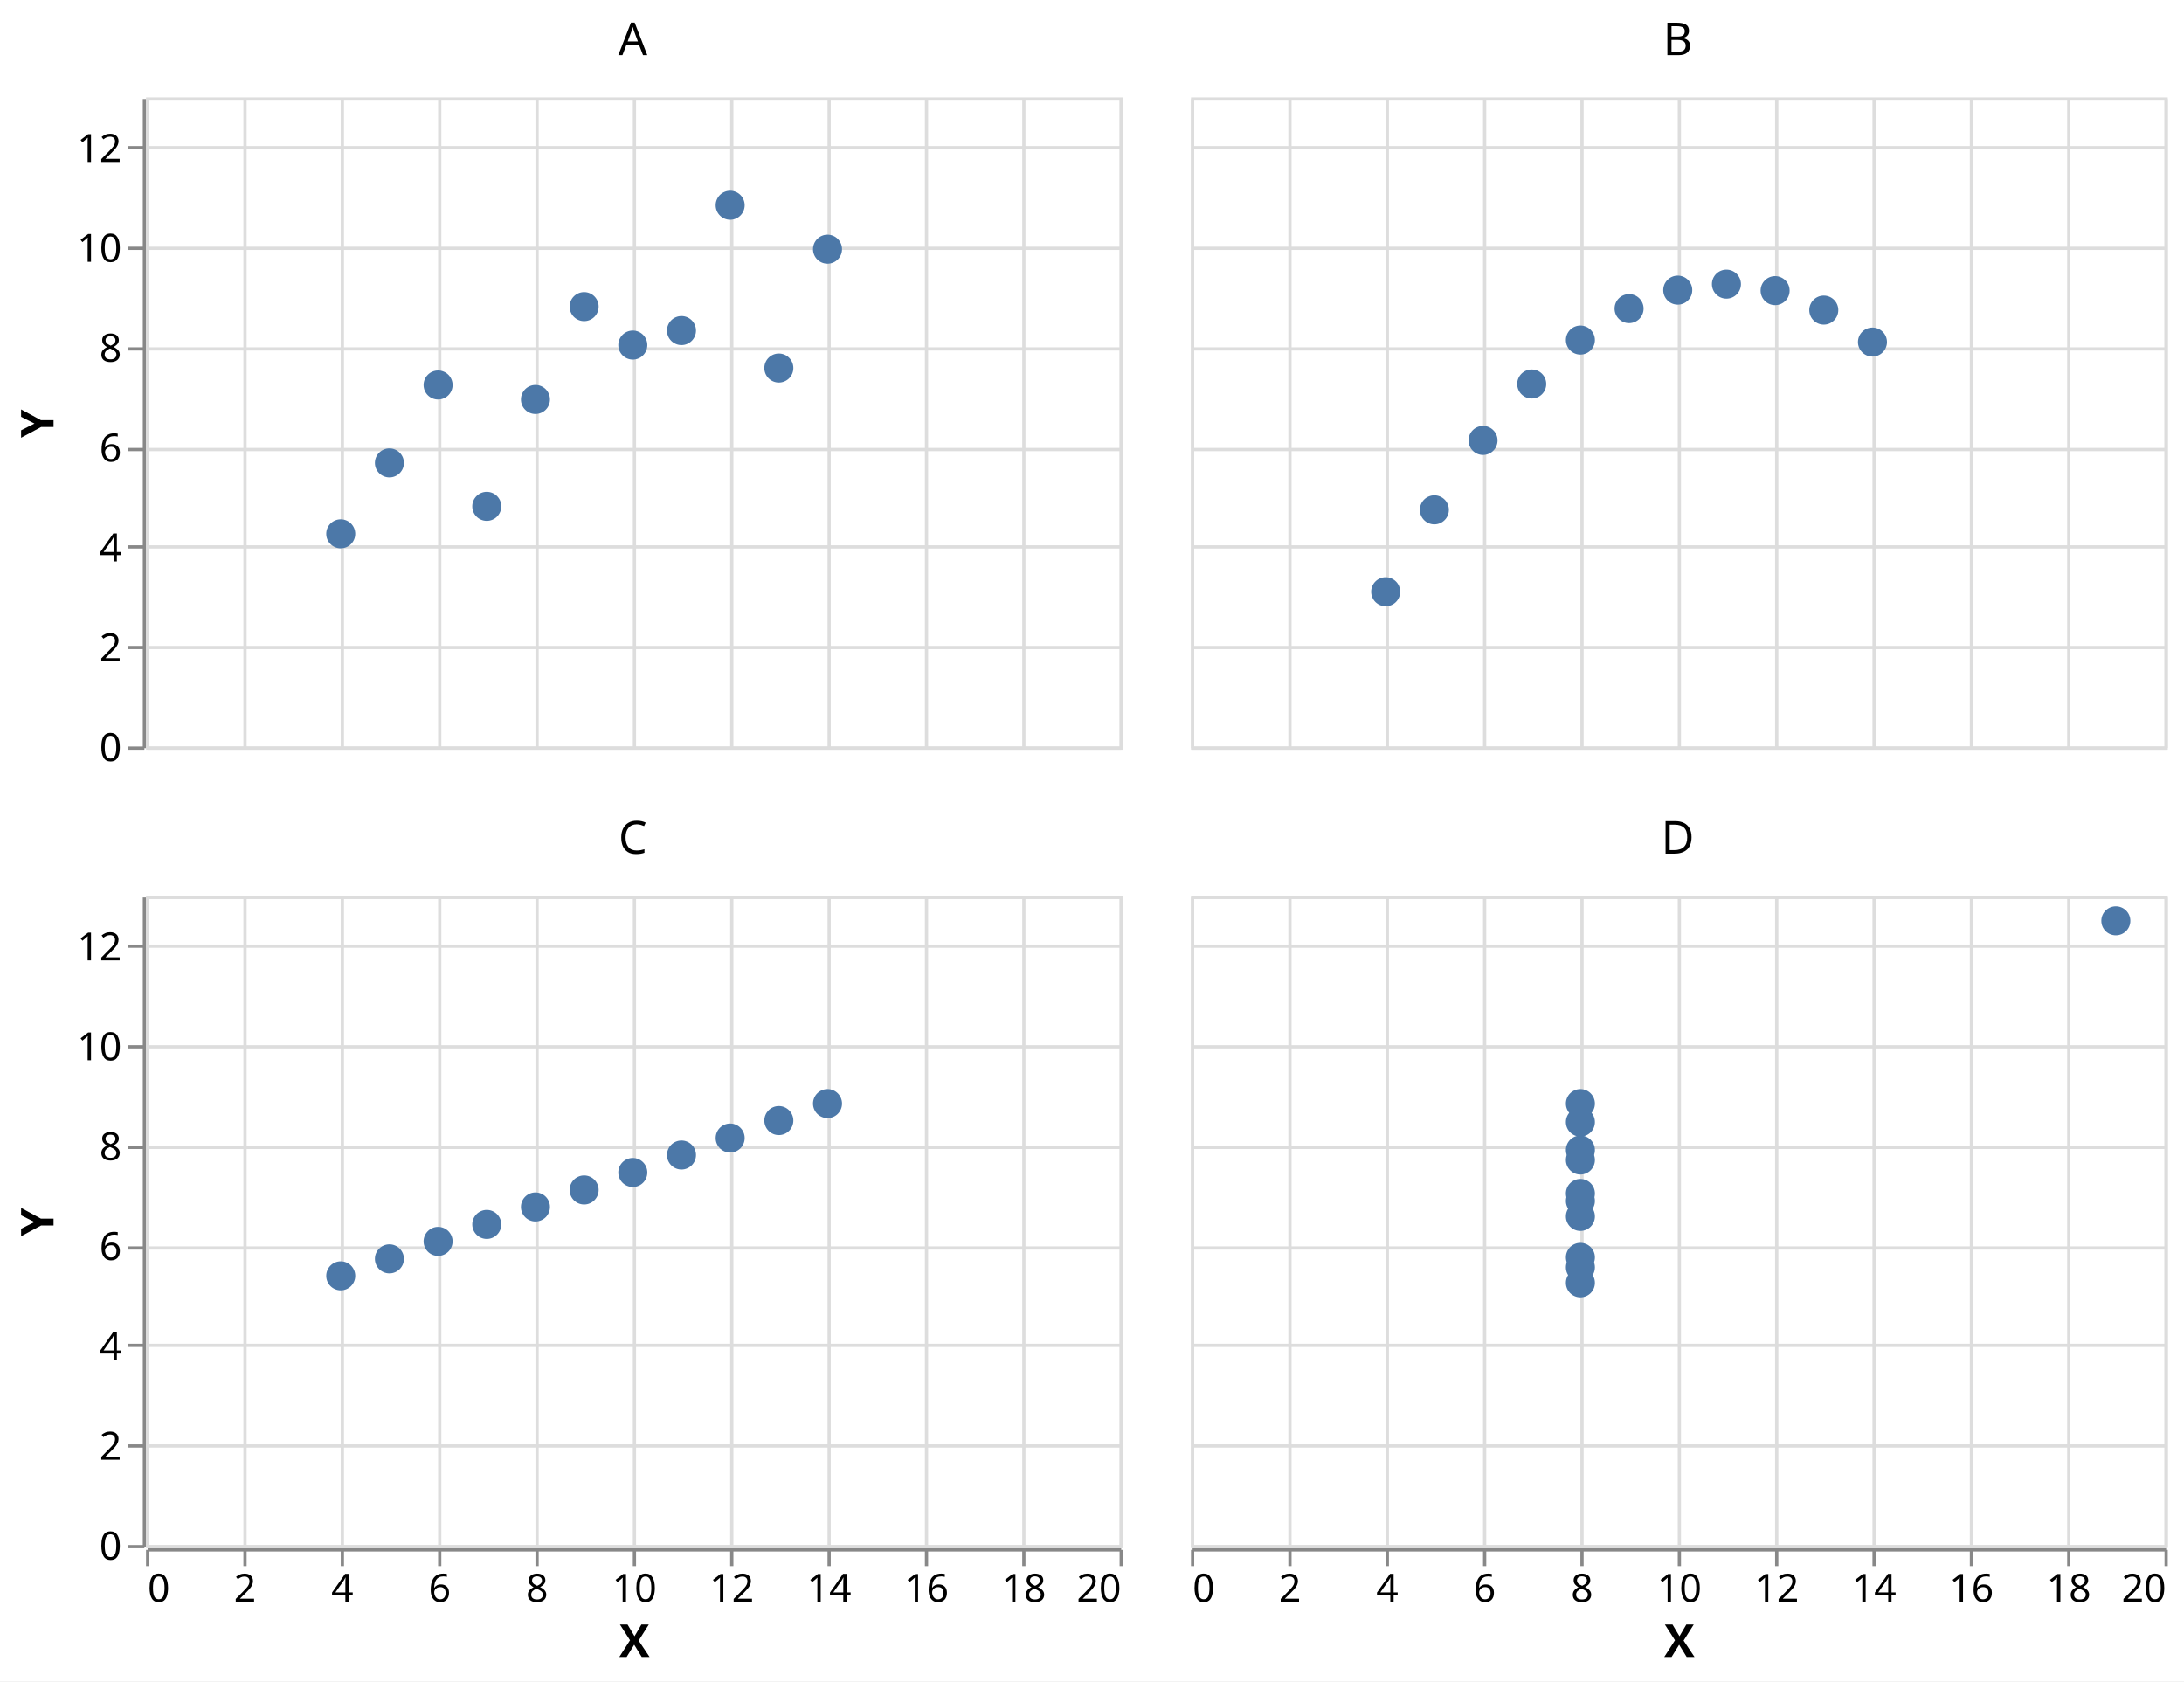
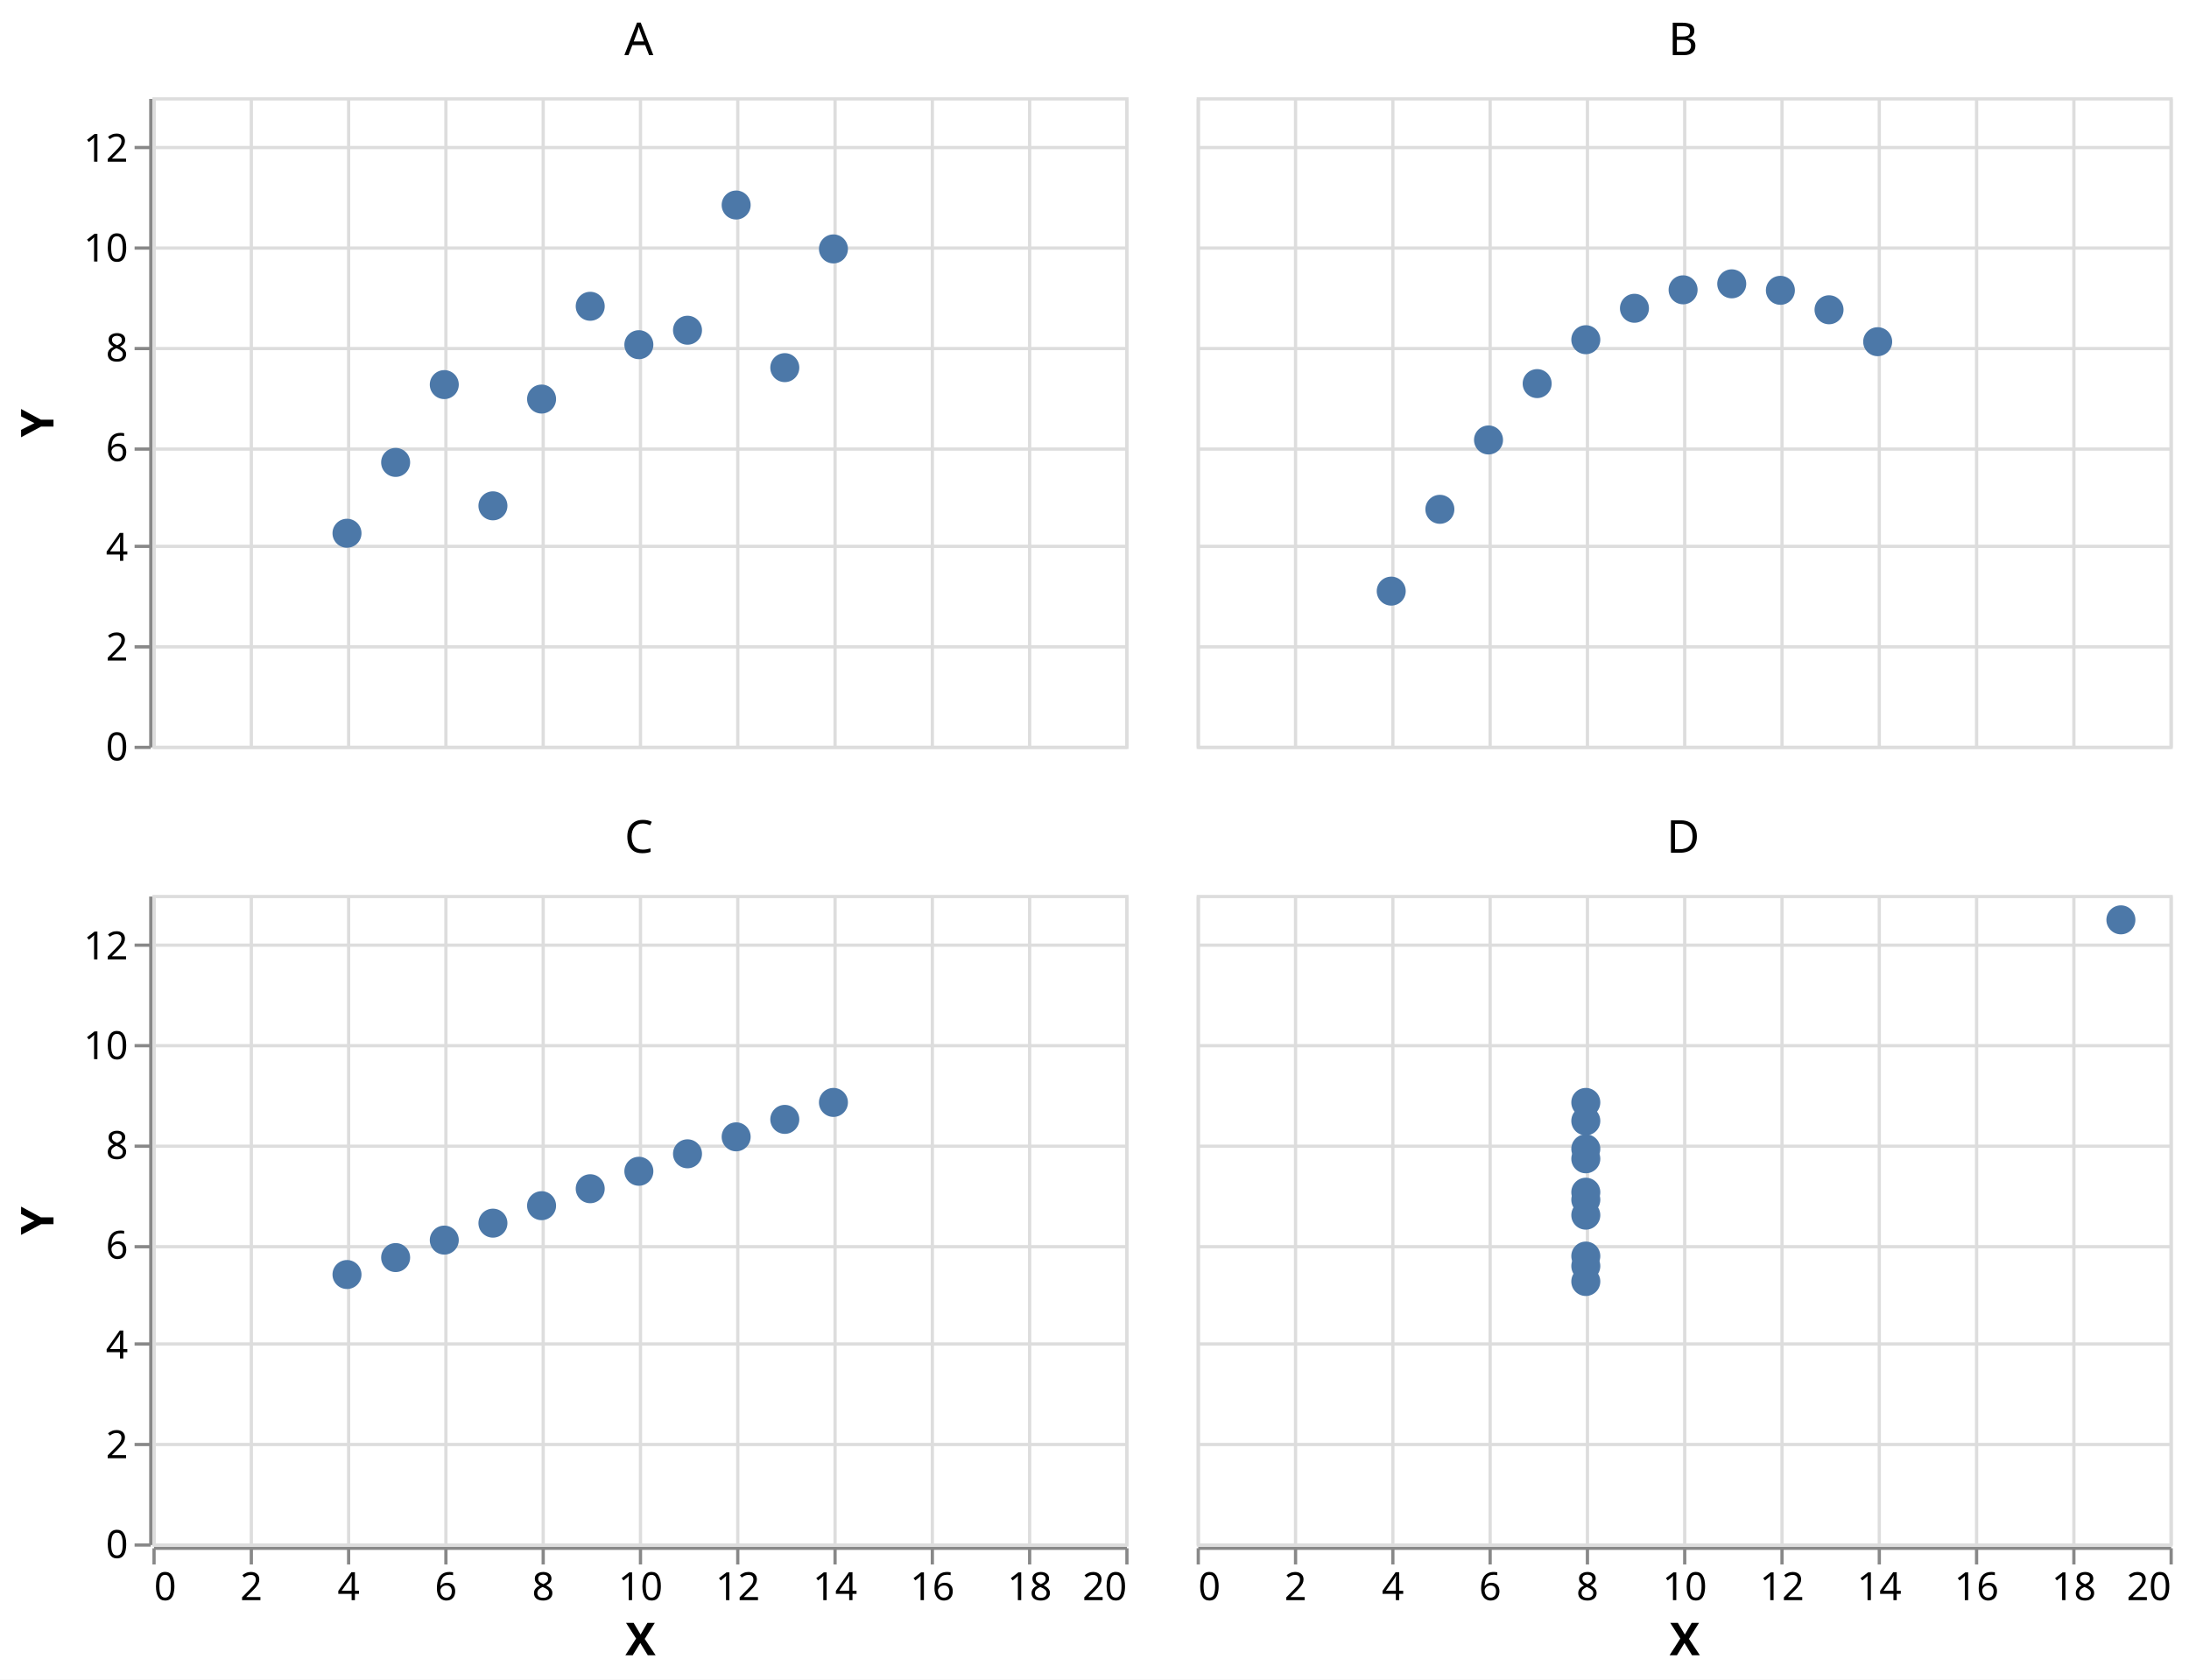
- <svg xmlns="http://www.w3.org/2000/svg" version="1.1" class="marks" width="673" height="518" viewBox="0 0 673 518">
-   <rect width="673" height="518" fill="white" />
-   <g fill="none" stroke-miterlimit="10" transform="translate(45,30)">
+ <svg xmlns="http://www.w3.org/2000/svg" version="1.1" class="marks" width="675" height="518" viewBox="0 0 675 518">
+   <rect width="675" height="518" fill="white" />
+   <g fill="none" stroke-miterlimit="10" transform="translate(47,30)">
    <g class="mark-group role-frame root" role="graphics-object" aria-roledescription="group mark container">
      <g transform="translate(0,0)">
        <path class="background" aria-hidden="true" d="M0,0h0v0h0Z" />
        <g>
          <g class="mark-group role-row-header row_header" role="graphics-object" aria-roledescription="group mark container">
            <g transform="translate(-1,0)">
              <path class="background" aria-hidden="true" d="M0,0h0v200h0Z" />
              <g>
                <g class="mark-group role-axis" role="graphics-symbol" aria-roledescription="axis" aria-label="Y-axis titled 'Y' for a linear scale with values from 0 to 13">
                  <g transform="translate(0.5,0.5)">
                    <path class="background" aria-hidden="true" d="M0,0h0v0h0Z" pointer-events="none" />
                    <g>
                      <g class="mark-rule role-axis-tick" pointer-events="none">
                        <line transform="translate(0,200)" x2="-5" y2="0" stroke="#888" stroke-width="1" opacity="1" />
                        <line transform="translate(0,169)" x2="-5" y2="0" stroke="#888" stroke-width="1" opacity="1" />
                        <line transform="translate(0,138)" x2="-5" y2="0" stroke="#888" stroke-width="1" opacity="1" />
                        <line transform="translate(0,108)" x2="-5" y2="0" stroke="#888" stroke-width="1" opacity="1" />
                        <line transform="translate(0,77)" x2="-5" y2="0" stroke="#888" stroke-width="1" opacity="1" />
                        <line transform="translate(0,46)" x2="-5" y2="0" stroke="#888" stroke-width="1" opacity="1" />
                        <line transform="translate(0,15)" x2="-5" y2="0" stroke="#888" stroke-width="1" opacity="1" />
                      </g>
                      <g class="mark-text role-axis-label" pointer-events="none">
                        <text text-anchor="end" transform="translate(-7,204)" font-family="sans-serif" font-size="12px" fill="#000" opacity="1">0</text>
                        <text text-anchor="end" transform="translate(-7,173.2308)" font-family="sans-serif" font-size="12px" fill="#000" opacity="1">2</text>
                        <text text-anchor="end" transform="translate(-7,142.4615)" font-family="sans-serif" font-size="12px" fill="#000" opacity="1">4</text>
                        <text text-anchor="end" transform="translate(-7,111.6923)" font-family="sans-serif" font-size="12px" fill="#000" opacity="1">6</text>
                        <text text-anchor="end" transform="translate(-7,80.92308)" font-family="sans-serif" font-size="12px" fill="#000" opacity="1">8</text>
                        <text text-anchor="end" transform="translate(-7,50.15385)" font-family="sans-serif" font-size="12px" fill="#000" opacity="1">10</text>
                        <text text-anchor="end" transform="translate(-7,19.38462)" font-family="sans-serif" font-size="12px" fill="#000" opacity="1">12</text>
                      </g>
                      <g class="mark-rule role-axis-domain" pointer-events="none">
                        <line transform="translate(0,200)" x2="0" y2="-200" stroke="#888" stroke-width="1" opacity="1" />
                      </g>
                      <g class="mark-text role-axis-title" pointer-events="none">
-                         <text text-anchor="middle" transform="translate(-25,100) rotate(-90) translate(0,-3)" font-family="sans-serif" font-size="14px" font-weight="bold" fill="#000" opacity="1">Y</text>
+                         <text text-anchor="middle" transform="translate(-27,100) rotate(-90) translate(0,-3)" font-family="sans-serif" font-size="14px" font-weight="bold" fill="#000" opacity="1">Y</text>
                      </g>
                    </g>
                    <path class="foreground" aria-hidden="true" d="" pointer-events="none" display="none" />
                  </g>
                </g>
              </g>
              <path class="foreground" aria-hidden="true" d="" display="none" />
            </g>
            <g transform="translate(-1,246)">
              <path class="background" aria-hidden="true" d="M0,0h0v200h0Z" />
              <g>
                <g class="mark-group role-axis" role="graphics-symbol" aria-roledescription="axis" aria-label="Y-axis titled 'Y' for a linear scale with values from 0 to 13">
                  <g transform="translate(0.5,0.5)">
                    <path class="background" aria-hidden="true" d="M0,0h0v0h0Z" pointer-events="none" />
                    <g>
                      <g class="mark-rule role-axis-tick" pointer-events="none">
                        <line transform="translate(0,200)" x2="-5" y2="0" stroke="#888" stroke-width="1" opacity="1" />
                        <line transform="translate(0,169)" x2="-5" y2="0" stroke="#888" stroke-width="1" opacity="1" />
                        <line transform="translate(0,138)" x2="-5" y2="0" stroke="#888" stroke-width="1" opacity="1" />
                        <line transform="translate(0,108)" x2="-5" y2="0" stroke="#888" stroke-width="1" opacity="1" />
                        <line transform="translate(0,77)" x2="-5" y2="0" stroke="#888" stroke-width="1" opacity="1" />
                        <line transform="translate(0,46)" x2="-5" y2="0" stroke="#888" stroke-width="1" opacity="1" />
                        <line transform="translate(0,15)" x2="-5" y2="0" stroke="#888" stroke-width="1" opacity="1" />
                      </g>
                      <g class="mark-text role-axis-label" pointer-events="none">
                        <text text-anchor="end" transform="translate(-7,204)" font-family="sans-serif" font-size="12px" fill="#000" opacity="1">0</text>
                        <text text-anchor="end" transform="translate(-7,173.2308)" font-family="sans-serif" font-size="12px" fill="#000" opacity="1">2</text>
                        <text text-anchor="end" transform="translate(-7,142.4615)" font-family="sans-serif" font-size="12px" fill="#000" opacity="1">4</text>
                        <text text-anchor="end" transform="translate(-7,111.6923)" font-family="sans-serif" font-size="12px" fill="#000" opacity="1">6</text>
                        <text text-anchor="end" transform="translate(-7,80.92308)" font-family="sans-serif" font-size="12px" fill="#000" opacity="1">8</text>
                        <text text-anchor="end" transform="translate(-7,50.15385)" font-family="sans-serif" font-size="12px" fill="#000" opacity="1">10</text>
                        <text text-anchor="end" transform="translate(-7,19.38462)" font-family="sans-serif" font-size="12px" fill="#000" opacity="1">12</text>
                      </g>
                      <g class="mark-rule role-axis-domain" pointer-events="none">
                        <line transform="translate(0,200)" x2="0" y2="-200" stroke="#888" stroke-width="1" opacity="1" />
                      </g>
                      <g class="mark-text role-axis-title" pointer-events="none">
-                         <text text-anchor="middle" transform="translate(-25,100) rotate(-90) translate(0,-3)" font-family="sans-serif" font-size="14px" font-weight="bold" fill="#000" opacity="1">Y</text>
+                         <text text-anchor="middle" transform="translate(-27,100) rotate(-90) translate(0,-3)" font-family="sans-serif" font-size="14px" font-weight="bold" fill="#000" opacity="1">Y</text>
                      </g>
                    </g>
                    <path class="foreground" aria-hidden="true" d="" pointer-events="none" display="none" />
                  </g>
                </g>
              </g>
              <path class="foreground" aria-hidden="true" d="" display="none" />
            </g>
          </g>
          <g class="mark-group role-column-footer column_footer" role="graphics-object" aria-roledescription="group mark container">
            <g transform="translate(0,447)">
              <path class="background" aria-hidden="true" d="M0,0h300v0h-300Z" />
              <g>
                <g class="mark-group role-axis" role="graphics-symbol" aria-roledescription="axis" aria-label="X-axis titled 'X' for a linear scale with values from 0 to 20">
                  <g transform="translate(0.5,0.5)">
                    <path class="background" aria-hidden="true" d="M0,0h0v0h0Z" pointer-events="none" />
                    <g>
                      <g class="mark-rule role-axis-tick" pointer-events="none">
                        <line transform="translate(0,0)" x2="0" y2="5" stroke="#888" stroke-width="1" opacity="1" />
                        <line transform="translate(30,0)" x2="0" y2="5" stroke="#888" stroke-width="1" opacity="1" />
                        <line transform="translate(60,0)" x2="0" y2="5" stroke="#888" stroke-width="1" opacity="1" />
                        <line transform="translate(90,0)" x2="0" y2="5" stroke="#888" stroke-width="1" opacity="1" />
                        <line transform="translate(120,0)" x2="0" y2="5" stroke="#888" stroke-width="1" opacity="1" />
                        <line transform="translate(150,0)" x2="0" y2="5" stroke="#888" stroke-width="1" opacity="1" />
                        <line transform="translate(180,0)" x2="0" y2="5" stroke="#888" stroke-width="1" opacity="1" />
                        <line transform="translate(210,0)" x2="0" y2="5" stroke="#888" stroke-width="1" opacity="1" />
                        <line transform="translate(240,0)" x2="0" y2="5" stroke="#888" stroke-width="1" opacity="1" />
                        <line transform="translate(270,0)" x2="0" y2="5" stroke="#888" stroke-width="1" opacity="1" />
                        <line transform="translate(300,0)" x2="0" y2="5" stroke="#888" stroke-width="1" opacity="1" />
                      </g>
                      <g class="mark-text role-axis-label" pointer-events="none">
                        <text text-anchor="start" transform="translate(0,16)" font-family="sans-serif" font-size="12px" fill="#000" opacity="1">0</text>
                        <text text-anchor="middle" transform="translate(30,16)" font-family="sans-serif" font-size="12px" fill="#000" opacity="1">2</text>
                        <text text-anchor="middle" transform="translate(60,16)" font-family="sans-serif" font-size="12px" fill="#000" opacity="1">4</text>
                        <text text-anchor="middle" transform="translate(90,16)" font-family="sans-serif" font-size="12px" fill="#000" opacity="1">6</text>
                        <text text-anchor="middle" transform="translate(120,16)" font-family="sans-serif" font-size="12px" fill="#000" opacity="1">8</text>
                        <text text-anchor="middle" transform="translate(150,16)" font-family="sans-serif" font-size="12px" fill="#000" opacity="1">10</text>
                        <text text-anchor="middle" transform="translate(180,16)" font-family="sans-serif" font-size="12px" fill="#000" opacity="1">12</text>
                        <text text-anchor="middle" transform="translate(210,16)" font-family="sans-serif" font-size="12px" fill="#000" opacity="1">14</text>
                        <text text-anchor="middle" transform="translate(240,16)" font-family="sans-serif" font-size="12px" fill="#000" opacity="1">16</text>
                        <text text-anchor="middle" transform="translate(270,16)" font-family="sans-serif" font-size="12px" fill="#000" opacity="1">18</text>
                        <text text-anchor="end" transform="translate(300,16)" font-family="sans-serif" font-size="12px" fill="#000" opacity="1">20</text>
                      </g>
                      <g class="mark-rule role-axis-domain" pointer-events="none">
                        <line transform="translate(0,0)" x2="300" y2="0" stroke="#888" stroke-width="1" opacity="1" />
                      </g>
                      <g class="mark-text role-axis-title" pointer-events="none">
                        <text text-anchor="middle" transform="translate(150,33)" font-family="sans-serif" font-size="14px" font-weight="bold" fill="#000" opacity="1">X</text>
                      </g>
                    </g>
                    <path class="foreground" aria-hidden="true" d="" pointer-events="none" display="none" />
                  </g>
                </g>
              </g>
              <path class="foreground" aria-hidden="true" d="" display="none" />
            </g>
            <g transform="translate(322,447)">
              <path class="background" aria-hidden="true" d="M0,0h300v0h-300Z" />
              <g>
                <g class="mark-group role-axis" role="graphics-symbol" aria-roledescription="axis" aria-label="X-axis titled 'X' for a linear scale with values from 0 to 20">
                  <g transform="translate(0.5,0.5)">
                    <path class="background" aria-hidden="true" d="M0,0h0v0h0Z" pointer-events="none" />
                    <g>
                      <g class="mark-rule role-axis-tick" pointer-events="none">
                        <line transform="translate(0,0)" x2="0" y2="5" stroke="#888" stroke-width="1" opacity="1" />
                        <line transform="translate(30,0)" x2="0" y2="5" stroke="#888" stroke-width="1" opacity="1" />
                        <line transform="translate(60,0)" x2="0" y2="5" stroke="#888" stroke-width="1" opacity="1" />
                        <line transform="translate(90,0)" x2="0" y2="5" stroke="#888" stroke-width="1" opacity="1" />
                        <line transform="translate(120,0)" x2="0" y2="5" stroke="#888" stroke-width="1" opacity="1" />
                        <line transform="translate(150,0)" x2="0" y2="5" stroke="#888" stroke-width="1" opacity="1" />
                        <line transform="translate(180,0)" x2="0" y2="5" stroke="#888" stroke-width="1" opacity="1" />
                        <line transform="translate(210,0)" x2="0" y2="5" stroke="#888" stroke-width="1" opacity="1" />
                        <line transform="translate(240,0)" x2="0" y2="5" stroke="#888" stroke-width="1" opacity="1" />
                        <line transform="translate(270,0)" x2="0" y2="5" stroke="#888" stroke-width="1" opacity="1" />
                        <line transform="translate(300,0)" x2="0" y2="5" stroke="#888" stroke-width="1" opacity="1" />
                      </g>
                      <g class="mark-text role-axis-label" pointer-events="none">
                        <text text-anchor="start" transform="translate(0,16)" font-family="sans-serif" font-size="12px" fill="#000" opacity="1">0</text>
                        <text text-anchor="middle" transform="translate(30,16)" font-family="sans-serif" font-size="12px" fill="#000" opacity="1">2</text>
                        <text text-anchor="middle" transform="translate(60,16)" font-family="sans-serif" font-size="12px" fill="#000" opacity="1">4</text>
                        <text text-anchor="middle" transform="translate(90,16)" font-family="sans-serif" font-size="12px" fill="#000" opacity="1">6</text>
                        <text text-anchor="middle" transform="translate(120,16)" font-family="sans-serif" font-size="12px" fill="#000" opacity="1">8</text>
                        <text text-anchor="middle" transform="translate(150,16)" font-family="sans-serif" font-size="12px" fill="#000" opacity="1">10</text>
                        <text text-anchor="middle" transform="translate(180,16)" font-family="sans-serif" font-size="12px" fill="#000" opacity="1">12</text>
                        <text text-anchor="middle" transform="translate(210,16)" font-family="sans-serif" font-size="12px" fill="#000" opacity="1">14</text>
                        <text text-anchor="middle" transform="translate(240,16)" font-family="sans-serif" font-size="12px" fill="#000" opacity="1">16</text>
                        <text text-anchor="middle" transform="translate(270,16)" font-family="sans-serif" font-size="12px" fill="#000" opacity="1">18</text>
                        <text text-anchor="end" transform="translate(300,16)" font-family="sans-serif" font-size="12px" fill="#000" opacity="1">20</text>
                      </g>
                      <g class="mark-rule role-axis-domain" pointer-events="none">
                        <line transform="translate(0,0)" x2="300" y2="0" stroke="#888" stroke-width="1" opacity="1" />
                      </g>
                      <g class="mark-text role-axis-title" pointer-events="none">
                        <text text-anchor="middle" transform="translate(150,33)" font-family="sans-serif" font-size="14px" font-weight="bold" fill="#000" opacity="1">X</text>
                      </g>
                    </g>
                    <path class="foreground" aria-hidden="true" d="" pointer-events="none" display="none" />
                  </g>
                </g>
              </g>
              <path class="foreground" aria-hidden="true" d="" display="none" />
            </g>
          </g>
          <g class="mark-group role-scope cell" role="graphics-object" aria-roledescription="group mark container">
            <g transform="translate(0,0)">
              <path class="background" aria-hidden="true" d="M0.5,0.5h300v200h-300Z" stroke="#ddd" />
              <g>
                <g class="mark-group role-axis" aria-hidden="true">
                  <g transform="translate(0.5,200.5)">
                    <path class="background" aria-hidden="true" d="M0,0h0v0h0Z" pointer-events="none" />
                    <g>
                      <g class="mark-rule role-axis-grid" pointer-events="none">
                        <line transform="translate(0,-200)" x2="0" y2="200" stroke="#ddd" stroke-width="1" opacity="1" />
                        <line transform="translate(30,-200)" x2="0" y2="200" stroke="#ddd" stroke-width="1" opacity="1" />
                        <line transform="translate(60,-200)" x2="0" y2="200" stroke="#ddd" stroke-width="1" opacity="1" />
                        <line transform="translate(90,-200)" x2="0" y2="200" stroke="#ddd" stroke-width="1" opacity="1" />
                        <line transform="translate(120,-200)" x2="0" y2="200" stroke="#ddd" stroke-width="1" opacity="1" />
                        <line transform="translate(150,-200)" x2="0" y2="200" stroke="#ddd" stroke-width="1" opacity="1" />
                        <line transform="translate(180,-200)" x2="0" y2="200" stroke="#ddd" stroke-width="1" opacity="1" />
                        <line transform="translate(210,-200)" x2="0" y2="200" stroke="#ddd" stroke-width="1" opacity="1" />
                        <line transform="translate(240,-200)" x2="0" y2="200" stroke="#ddd" stroke-width="1" opacity="1" />
                        <line transform="translate(270,-200)" x2="0" y2="200" stroke="#ddd" stroke-width="1" opacity="1" />
                        <line transform="translate(300,-200)" x2="0" y2="200" stroke="#ddd" stroke-width="1" opacity="1" />
                      </g>
                    </g>
                    <path class="foreground" aria-hidden="true" d="" pointer-events="none" display="none" />
                  </g>
                </g>
                <g class="mark-group role-axis" aria-hidden="true">
                  <g transform="translate(0.5,0.5)">
                    <path class="background" aria-hidden="true" d="M0,0h0v0h0Z" pointer-events="none" />
                    <g>
                      <g class="mark-rule role-axis-grid" pointer-events="none">
                        <line transform="translate(0,200)" x2="300" y2="0" stroke="#ddd" stroke-width="1" opacity="1" />
                        <line transform="translate(0,169)" x2="300" y2="0" stroke="#ddd" stroke-width="1" opacity="1" />
                        <line transform="translate(0,138)" x2="300" y2="0" stroke="#ddd" stroke-width="1" opacity="1" />
                        <line transform="translate(0,108)" x2="300" y2="0" stroke="#ddd" stroke-width="1" opacity="1" />
                        <line transform="translate(0,77)" x2="300" y2="0" stroke="#ddd" stroke-width="1" opacity="1" />
                        <line transform="translate(0,46)" x2="300" y2="0" stroke="#ddd" stroke-width="1" opacity="1" />
                        <line transform="translate(0,15)" x2="300" y2="0" stroke="#ddd" stroke-width="1" opacity="1" />
                      </g>
                    </g>
                    <path class="foreground" aria-hidden="true" d="" pointer-events="none" display="none" />
                  </g>
                </g>
                <g class="mark-symbol role-mark child_marks" role="graphics-object" aria-roledescription="symbol mark container">
                  <path aria-label="X: 10; Y: 8.04" role="graphics-symbol" aria-roledescription="circle" transform="translate(150,76.30769)" d="M4.472,0A4.472,4.472,0,1,1,-4.472,0A4.472,4.472,0,1,1,4.472,0" fill="#4c78a8" stroke-width="2" opacity="1" />
                  <path aria-label="X: 8; Y: 6.95" role="graphics-symbol" aria-roledescription="circle" transform="translate(120,93.07692)" d="M4.472,0A4.472,4.472,0,1,1,-4.472,0A4.472,4.472,0,1,1,4.472,0" fill="#4c78a8" stroke-width="2" opacity="1" />
                  <path aria-label="X: 13; Y: 7.58" role="graphics-symbol" aria-roledescription="circle" transform="translate(195,83.38462)" d="M4.472,0A4.472,4.472,0,1,1,-4.472,0A4.472,4.472,0,1,1,4.472,0" fill="#4c78a8" stroke-width="2" opacity="1" />
                  <path aria-label="X: 9; Y: 8.81" role="graphics-symbol" aria-roledescription="circle" transform="translate(135,64.46154)" d="M4.472,0A4.472,4.472,0,1,1,-4.472,0A4.472,4.472,0,1,1,4.472,0" fill="#4c78a8" stroke-width="2" opacity="1" />
                  <path aria-label="X: 11; Y: 8.33" role="graphics-symbol" aria-roledescription="circle" transform="translate(165,71.84615)" d="M4.472,0A4.472,4.472,0,1,1,-4.472,0A4.472,4.472,0,1,1,4.472,0" fill="#4c78a8" stroke-width="2" opacity="1" />
                  <path aria-label="X: 14; Y: 9.96" role="graphics-symbol" aria-roledescription="circle" transform="translate(210,46.76923)" d="M4.472,0A4.472,4.472,0,1,1,-4.472,0A4.472,4.472,0,1,1,4.472,0" fill="#4c78a8" stroke-width="2" opacity="1" />
                  <path aria-label="X: 6; Y: 7.24" role="graphics-symbol" aria-roledescription="circle" transform="translate(90,88.61538)" d="M4.472,0A4.472,4.472,0,1,1,-4.472,0A4.472,4.472,0,1,1,4.472,0" fill="#4c78a8" stroke-width="2" opacity="1" />
                  <path aria-label="X: 4; Y: 4.26" role="graphics-symbol" aria-roledescription="circle" transform="translate(60,134.4615)" d="M4.472,0A4.472,4.472,0,1,1,-4.472,0A4.472,4.472,0,1,1,4.472,0" fill="#4c78a8" stroke-width="2" opacity="1" />
                  <path aria-label="X: 12; Y: 10.84" role="graphics-symbol" aria-roledescription="circle" transform="translate(180,33.23077)" d="M4.472,0A4.472,4.472,0,1,1,-4.472,0A4.472,4.472,0,1,1,4.472,0" fill="#4c78a8" stroke-width="2" opacity="1" />
                  <path aria-label="X: 7; Y: 4.81" role="graphics-symbol" aria-roledescription="circle" transform="translate(105,126)" d="M4.472,0A4.472,4.472,0,1,1,-4.472,0A4.472,4.472,0,1,1,4.472,0" fill="#4c78a8" stroke-width="2" opacity="1" />
                  <path aria-label="X: 5; Y: 5.68" role="graphics-symbol" aria-roledescription="circle" transform="translate(75,112.6154)" d="M4.472,0A4.472,4.472,0,1,1,-4.472,0A4.472,4.472,0,1,1,4.472,0" fill="#4c78a8" stroke-width="2" opacity="1" />
                </g>
                <g class="mark-group role-title">
                  <g transform="translate(150,-24)">
                    <path class="background" aria-hidden="true" d="M0,0h0v0h0Z" pointer-events="none" />
                    <g>
                      <g class="mark-text role-title-text" role="graphics-symbol" aria-roledescription="title" aria-label="Title text 'A'" pointer-events="none">
                        <text text-anchor="middle" transform="translate(0,11)" font-family="sans-serif" font-size="14px" fill="#000" opacity="1">A</text>
                      </g>
                    </g>
                    <path class="foreground" aria-hidden="true" d="" pointer-events="none" display="none" />
                  </g>
                </g>
              </g>
              <path class="foreground" aria-hidden="true" d="" display="none" />
            </g>
            <g transform="translate(322,0)">
              <path class="background" aria-hidden="true" d="M0.5,0.5h300v200h-300Z" stroke="#ddd" />
              <g>
                <g class="mark-group role-axis" aria-hidden="true">
                  <g transform="translate(0.5,200.5)">
                    <path class="background" aria-hidden="true" d="M0,0h0v0h0Z" pointer-events="none" />
                    <g>
                      <g class="mark-rule role-axis-grid" pointer-events="none">
                        <line transform="translate(0,-200)" x2="0" y2="200" stroke="#ddd" stroke-width="1" opacity="1" />
                        <line transform="translate(30,-200)" x2="0" y2="200" stroke="#ddd" stroke-width="1" opacity="1" />
                        <line transform="translate(60,-200)" x2="0" y2="200" stroke="#ddd" stroke-width="1" opacity="1" />
                        <line transform="translate(90,-200)" x2="0" y2="200" stroke="#ddd" stroke-width="1" opacity="1" />
                        <line transform="translate(120,-200)" x2="0" y2="200" stroke="#ddd" stroke-width="1" opacity="1" />
                        <line transform="translate(150,-200)" x2="0" y2="200" stroke="#ddd" stroke-width="1" opacity="1" />
                        <line transform="translate(180,-200)" x2="0" y2="200" stroke="#ddd" stroke-width="1" opacity="1" />
                        <line transform="translate(210,-200)" x2="0" y2="200" stroke="#ddd" stroke-width="1" opacity="1" />
                        <line transform="translate(240,-200)" x2="0" y2="200" stroke="#ddd" stroke-width="1" opacity="1" />
                        <line transform="translate(270,-200)" x2="0" y2="200" stroke="#ddd" stroke-width="1" opacity="1" />
                        <line transform="translate(300,-200)" x2="0" y2="200" stroke="#ddd" stroke-width="1" opacity="1" />
                      </g>
                    </g>
                    <path class="foreground" aria-hidden="true" d="" pointer-events="none" display="none" />
                  </g>
                </g>
                <g class="mark-group role-axis" aria-hidden="true">
                  <g transform="translate(0.5,0.5)">
                    <path class="background" aria-hidden="true" d="M0,0h0v0h0Z" pointer-events="none" />
                    <g>
                      <g class="mark-rule role-axis-grid" pointer-events="none">
                        <line transform="translate(0,200)" x2="300" y2="0" stroke="#ddd" stroke-width="1" opacity="1" />
                        <line transform="translate(0,169)" x2="300" y2="0" stroke="#ddd" stroke-width="1" opacity="1" />
                        <line transform="translate(0,138)" x2="300" y2="0" stroke="#ddd" stroke-width="1" opacity="1" />
                        <line transform="translate(0,108)" x2="300" y2="0" stroke="#ddd" stroke-width="1" opacity="1" />
                        <line transform="translate(0,77)" x2="300" y2="0" stroke="#ddd" stroke-width="1" opacity="1" />
                        <line transform="translate(0,46)" x2="300" y2="0" stroke="#ddd" stroke-width="1" opacity="1" />
                        <line transform="translate(0,15)" x2="300" y2="0" stroke="#ddd" stroke-width="1" opacity="1" />
                      </g>
                    </g>
                    <path class="foreground" aria-hidden="true" d="" pointer-events="none" display="none" />
                  </g>
                </g>
                <g class="mark-symbol role-mark child_marks" role="graphics-object" aria-roledescription="symbol mark container">
                  <path aria-label="X: 10; Y: 9.14" role="graphics-symbol" aria-roledescription="circle" transform="translate(150,59.38462)" d="M4.472,0A4.472,4.472,0,1,1,-4.472,0A4.472,4.472,0,1,1,4.472,0" fill="#4c78a8" stroke-width="2" opacity="1" />
                  <path aria-label="X: 8; Y: 8.14" role="graphics-symbol" aria-roledescription="circle" transform="translate(120,74.76923)" d="M4.472,0A4.472,4.472,0,1,1,-4.472,0A4.472,4.472,0,1,1,4.472,0" fill="#4c78a8" stroke-width="2" opacity="1" />
                  <path aria-label="X: 13; Y: 8.74" role="graphics-symbol" aria-roledescription="circle" transform="translate(195,65.53846)" d="M4.472,0A4.472,4.472,0,1,1,-4.472,0A4.472,4.472,0,1,1,4.472,0" fill="#4c78a8" stroke-width="2" opacity="1" />
                  <path aria-label="X: 9; Y: 8.77" role="graphics-symbol" aria-roledescription="circle" transform="translate(135,65.07692)" d="M4.472,0A4.472,4.472,0,1,1,-4.472,0A4.472,4.472,0,1,1,4.472,0" fill="#4c78a8" stroke-width="2" opacity="1" />
                  <path aria-label="X: 11; Y: 9.26" role="graphics-symbol" aria-roledescription="circle" transform="translate(165,57.53846)" d="M4.472,0A4.472,4.472,0,1,1,-4.472,0A4.472,4.472,0,1,1,4.472,0" fill="#4c78a8" stroke-width="2" opacity="1" />
                  <path aria-label="X: 14; Y: 8.1" role="graphics-symbol" aria-roledescription="circle" transform="translate(210,75.38462)" d="M4.472,0A4.472,4.472,0,1,1,-4.472,0A4.472,4.472,0,1,1,4.472,0" fill="#4c78a8" stroke-width="2" opacity="1" />
                  <path aria-label="X: 6; Y: 6.13" role="graphics-symbol" aria-roledescription="circle" transform="translate(90,105.6923)" d="M4.472,0A4.472,4.472,0,1,1,-4.472,0A4.472,4.472,0,1,1,4.472,0" fill="#4c78a8" stroke-width="2" opacity="1" />
                  <path aria-label="X: 4; Y: 3.1" role="graphics-symbol" aria-roledescription="circle" transform="translate(60,152.3077)" d="M4.472,0A4.472,4.472,0,1,1,-4.472,0A4.472,4.472,0,1,1,4.472,0" fill="#4c78a8" stroke-width="2" opacity="1" />
                  <path aria-label="X: 12; Y: 9.13" role="graphics-symbol" aria-roledescription="circle" transform="translate(180,59.53846)" d="M4.472,0A4.472,4.472,0,1,1,-4.472,0A4.472,4.472,0,1,1,4.472,0" fill="#4c78a8" stroke-width="2" opacity="1" />
                  <path aria-label="X: 7; Y: 7.26" role="graphics-symbol" aria-roledescription="circle" transform="translate(105,88.30769)" d="M4.472,0A4.472,4.472,0,1,1,-4.472,0A4.472,4.472,0,1,1,4.472,0" fill="#4c78a8" stroke-width="2" opacity="1" />
                  <path aria-label="X: 5; Y: 4.74" role="graphics-symbol" aria-roledescription="circle" transform="translate(75,127.0769)" d="M4.472,0A4.472,4.472,0,1,1,-4.472,0A4.472,4.472,0,1,1,4.472,0" fill="#4c78a8" stroke-width="2" opacity="1" />
                </g>
                <g class="mark-group role-title">
                  <g transform="translate(150,-24)">
                    <path class="background" aria-hidden="true" d="M0,0h0v0h0Z" pointer-events="none" />
                    <g>
                      <g class="mark-text role-title-text" role="graphics-symbol" aria-roledescription="title" aria-label="Title text 'B'" pointer-events="none">
                        <text text-anchor="middle" transform="translate(0,11)" font-family="sans-serif" font-size="14px" fill="#000" opacity="1">B</text>
                      </g>
                    </g>
                    <path class="foreground" aria-hidden="true" d="" pointer-events="none" display="none" />
                  </g>
                </g>
              </g>
              <path class="foreground" aria-hidden="true" d="" display="none" />
            </g>
            <g transform="translate(0,246)">
              <path class="background" aria-hidden="true" d="M0.5,0.5h300v200h-300Z" stroke="#ddd" />
              <g>
                <g class="mark-group role-axis" aria-hidden="true">
                  <g transform="translate(0.5,200.5)">
                    <path class="background" aria-hidden="true" d="M0,0h0v0h0Z" pointer-events="none" />
                    <g>
                      <g class="mark-rule role-axis-grid" pointer-events="none">
                        <line transform="translate(0,-200)" x2="0" y2="200" stroke="#ddd" stroke-width="1" opacity="1" />
                        <line transform="translate(30,-200)" x2="0" y2="200" stroke="#ddd" stroke-width="1" opacity="1" />
                        <line transform="translate(60,-200)" x2="0" y2="200" stroke="#ddd" stroke-width="1" opacity="1" />
                        <line transform="translate(90,-200)" x2="0" y2="200" stroke="#ddd" stroke-width="1" opacity="1" />
                        <line transform="translate(120,-200)" x2="0" y2="200" stroke="#ddd" stroke-width="1" opacity="1" />
                        <line transform="translate(150,-200)" x2="0" y2="200" stroke="#ddd" stroke-width="1" opacity="1" />
                        <line transform="translate(180,-200)" x2="0" y2="200" stroke="#ddd" stroke-width="1" opacity="1" />
                        <line transform="translate(210,-200)" x2="0" y2="200" stroke="#ddd" stroke-width="1" opacity="1" />
                        <line transform="translate(240,-200)" x2="0" y2="200" stroke="#ddd" stroke-width="1" opacity="1" />
                        <line transform="translate(270,-200)" x2="0" y2="200" stroke="#ddd" stroke-width="1" opacity="1" />
                        <line transform="translate(300,-200)" x2="0" y2="200" stroke="#ddd" stroke-width="1" opacity="1" />
                      </g>
                    </g>
                    <path class="foreground" aria-hidden="true" d="" pointer-events="none" display="none" />
                  </g>
                </g>
                <g class="mark-group role-axis" aria-hidden="true">
                  <g transform="translate(0.5,0.5)">
                    <path class="background" aria-hidden="true" d="M0,0h0v0h0Z" pointer-events="none" />
                    <g>
                      <g class="mark-rule role-axis-grid" pointer-events="none">
                        <line transform="translate(0,200)" x2="300" y2="0" stroke="#ddd" stroke-width="1" opacity="1" />
                        <line transform="translate(0,169)" x2="300" y2="0" stroke="#ddd" stroke-width="1" opacity="1" />
                        <line transform="translate(0,138)" x2="300" y2="0" stroke="#ddd" stroke-width="1" opacity="1" />
                        <line transform="translate(0,108)" x2="300" y2="0" stroke="#ddd" stroke-width="1" opacity="1" />
                        <line transform="translate(0,77)" x2="300" y2="0" stroke="#ddd" stroke-width="1" opacity="1" />
                        <line transform="translate(0,46)" x2="300" y2="0" stroke="#ddd" stroke-width="1" opacity="1" />
                        <line transform="translate(0,15)" x2="300" y2="0" stroke="#ddd" stroke-width="1" opacity="1" />
                      </g>
                    </g>
                    <path class="foreground" aria-hidden="true" d="" pointer-events="none" display="none" />
                  </g>
                </g>
                <g class="mark-symbol role-mark child_marks" role="graphics-object" aria-roledescription="symbol mark container">
                  <path aria-label="X: 10; Y: 7.46" role="graphics-symbol" aria-roledescription="circle" transform="translate(150,85.23077)" d="M4.472,0A4.472,4.472,0,1,1,-4.472,0A4.472,4.472,0,1,1,4.472,0" fill="#4c78a8" stroke-width="2" opacity="1" />
                  <path aria-label="X: 8; Y: 6.77" role="graphics-symbol" aria-roledescription="circle" transform="translate(120,95.84615)" d="M4.472,0A4.472,4.472,0,1,1,-4.472,0A4.472,4.472,0,1,1,4.472,0" fill="#4c78a8" stroke-width="2" opacity="1" />
                  <path aria-label="X: 13; Y: 8.5" role="graphics-symbol" aria-roledescription="circle" transform="translate(195,69.23077)" d="M4.472,0A4.472,4.472,0,1,1,-4.472,0A4.472,4.472,0,1,1,4.472,0" fill="#4c78a8" stroke-width="2" opacity="1" />
                  <path aria-label="X: 9; Y: 7.11" role="graphics-symbol" aria-roledescription="circle" transform="translate(135,90.61538)" d="M4.472,0A4.472,4.472,0,1,1,-4.472,0A4.472,4.472,0,1,1,4.472,0" fill="#4c78a8" stroke-width="2" opacity="1" />
                  <path aria-label="X: 11; Y: 7.81" role="graphics-symbol" aria-roledescription="circle" transform="translate(165,79.84615)" d="M4.472,0A4.472,4.472,0,1,1,-4.472,0A4.472,4.472,0,1,1,4.472,0" fill="#4c78a8" stroke-width="2" opacity="1" />
                  <path aria-label="X: 14; Y: 8.84" role="graphics-symbol" aria-roledescription="circle" transform="translate(210,64)" d="M4.472,0A4.472,4.472,0,1,1,-4.472,0A4.472,4.472,0,1,1,4.472,0" fill="#4c78a8" stroke-width="2" opacity="1" />
                  <path aria-label="X: 6; Y: 6.08" role="graphics-symbol" aria-roledescription="circle" transform="translate(90,106.4615)" d="M4.472,0A4.472,4.472,0,1,1,-4.472,0A4.472,4.472,0,1,1,4.472,0" fill="#4c78a8" stroke-width="2" opacity="1" />
                  <path aria-label="X: 4; Y: 5.39" role="graphics-symbol" aria-roledescription="circle" transform="translate(60,117.0769)" d="M4.472,0A4.472,4.472,0,1,1,-4.472,0A4.472,4.472,0,1,1,4.472,0" fill="#4c78a8" stroke-width="2" opacity="1" />
                  <path aria-label="X: 12; Y: 8.15" role="graphics-symbol" aria-roledescription="circle" transform="translate(180,74.61538)" d="M4.472,0A4.472,4.472,0,1,1,-4.472,0A4.472,4.472,0,1,1,4.472,0" fill="#4c78a8" stroke-width="2" opacity="1" />
                  <path aria-label="X: 7; Y: 6.42" role="graphics-symbol" aria-roledescription="circle" transform="translate(105,101.2308)" d="M4.472,0A4.472,4.472,0,1,1,-4.472,0A4.472,4.472,0,1,1,4.472,0" fill="#4c78a8" stroke-width="2" opacity="1" />
                  <path aria-label="X: 5; Y: 5.73" role="graphics-symbol" aria-roledescription="circle" transform="translate(75,111.8462)" d="M4.472,0A4.472,4.472,0,1,1,-4.472,0A4.472,4.472,0,1,1,4.472,0" fill="#4c78a8" stroke-width="2" opacity="1" />
                </g>
                <g class="mark-group role-title">
                  <g transform="translate(150,-24)">
                    <path class="background" aria-hidden="true" d="M0,0h0v0h0Z" pointer-events="none" />
                    <g>
                      <g class="mark-text role-title-text" role="graphics-symbol" aria-roledescription="title" aria-label="Title text 'C'" pointer-events="none">
                        <text text-anchor="middle" transform="translate(0,11)" font-family="sans-serif" font-size="14px" fill="#000" opacity="1">C</text>
                      </g>
                    </g>
                    <path class="foreground" aria-hidden="true" d="" pointer-events="none" display="none" />
                  </g>
                </g>
              </g>
              <path class="foreground" aria-hidden="true" d="" display="none" />
            </g>
            <g transform="translate(322,246)">
              <path class="background" aria-hidden="true" d="M0.5,0.5h300v200h-300Z" stroke="#ddd" />
              <g>
                <g class="mark-group role-axis" aria-hidden="true">
                  <g transform="translate(0.5,200.5)">
                    <path class="background" aria-hidden="true" d="M0,0h0v0h0Z" pointer-events="none" />
                    <g>
                      <g class="mark-rule role-axis-grid" pointer-events="none">
                        <line transform="translate(0,-200)" x2="0" y2="200" stroke="#ddd" stroke-width="1" opacity="1" />
                        <line transform="translate(30,-200)" x2="0" y2="200" stroke="#ddd" stroke-width="1" opacity="1" />
                        <line transform="translate(60,-200)" x2="0" y2="200" stroke="#ddd" stroke-width="1" opacity="1" />
                        <line transform="translate(90,-200)" x2="0" y2="200" stroke="#ddd" stroke-width="1" opacity="1" />
                        <line transform="translate(120,-200)" x2="0" y2="200" stroke="#ddd" stroke-width="1" opacity="1" />
                        <line transform="translate(150,-200)" x2="0" y2="200" stroke="#ddd" stroke-width="1" opacity="1" />
                        <line transform="translate(180,-200)" x2="0" y2="200" stroke="#ddd" stroke-width="1" opacity="1" />
                        <line transform="translate(210,-200)" x2="0" y2="200" stroke="#ddd" stroke-width="1" opacity="1" />
                        <line transform="translate(240,-200)" x2="0" y2="200" stroke="#ddd" stroke-width="1" opacity="1" />
                        <line transform="translate(270,-200)" x2="0" y2="200" stroke="#ddd" stroke-width="1" opacity="1" />
                        <line transform="translate(300,-200)" x2="0" y2="200" stroke="#ddd" stroke-width="1" opacity="1" />
                      </g>
                    </g>
                    <path class="foreground" aria-hidden="true" d="" pointer-events="none" display="none" />
                  </g>
                </g>
                <g class="mark-group role-axis" aria-hidden="true">
                  <g transform="translate(0.5,0.5)">
                    <path class="background" aria-hidden="true" d="M0,0h0v0h0Z" pointer-events="none" />
                    <g>
                      <g class="mark-rule role-axis-grid" pointer-events="none">
                        <line transform="translate(0,200)" x2="300" y2="0" stroke="#ddd" stroke-width="1" opacity="1" />
                        <line transform="translate(0,169)" x2="300" y2="0" stroke="#ddd" stroke-width="1" opacity="1" />
                        <line transform="translate(0,138)" x2="300" y2="0" stroke="#ddd" stroke-width="1" opacity="1" />
                        <line transform="translate(0,108)" x2="300" y2="0" stroke="#ddd" stroke-width="1" opacity="1" />
                        <line transform="translate(0,77)" x2="300" y2="0" stroke="#ddd" stroke-width="1" opacity="1" />
                        <line transform="translate(0,46)" x2="300" y2="0" stroke="#ddd" stroke-width="1" opacity="1" />
                        <line transform="translate(0,15)" x2="300" y2="0" stroke="#ddd" stroke-width="1" opacity="1" />
                      </g>
                    </g>
                    <path class="foreground" aria-hidden="true" d="" pointer-events="none" display="none" />
                  </g>
                </g>
                <g class="mark-symbol role-mark child_marks" role="graphics-object" aria-roledescription="symbol mark container">
                  <path aria-label="X: 8; Y: 6.58" role="graphics-symbol" aria-roledescription="circle" transform="translate(120,98.76923)" d="M4.472,0A4.472,4.472,0,1,1,-4.472,0A4.472,4.472,0,1,1,4.472,0" fill="#4c78a8" stroke-width="2" opacity="1" />
                  <path aria-label="X: 8; Y: 5.76" role="graphics-symbol" aria-roledescription="circle" transform="translate(120,111.3846)" d="M4.472,0A4.472,4.472,0,1,1,-4.472,0A4.472,4.472,0,1,1,4.472,0" fill="#4c78a8" stroke-width="2" opacity="1" />
                  <path aria-label="X: 8; Y: 7.71" role="graphics-symbol" aria-roledescription="circle" transform="translate(120,81.38462)" d="M4.472,0A4.472,4.472,0,1,1,-4.472,0A4.472,4.472,0,1,1,4.472,0" fill="#4c78a8" stroke-width="2" opacity="1" />
                  <path aria-label="X: 8; Y: 8.84" role="graphics-symbol" aria-roledescription="circle" transform="translate(120,64)" d="M4.472,0A4.472,4.472,0,1,1,-4.472,0A4.472,4.472,0,1,1,4.472,0" fill="#4c78a8" stroke-width="2" opacity="1" />
                  <path aria-label="X: 8; Y: 8.47" role="graphics-symbol" aria-roledescription="circle" transform="translate(120,69.69231)" d="M4.472,0A4.472,4.472,0,1,1,-4.472,0A4.472,4.472,0,1,1,4.472,0" fill="#4c78a8" stroke-width="2" opacity="1" />
                  <path aria-label="X: 8; Y: 7.04" role="graphics-symbol" aria-roledescription="circle" transform="translate(120,91.69231)" d="M4.472,0A4.472,4.472,0,1,1,-4.472,0A4.472,4.472,0,1,1,4.472,0" fill="#4c78a8" stroke-width="2" opacity="1" />
                  <path aria-label="X: 8; Y: 5.25" role="graphics-symbol" aria-roledescription="circle" transform="translate(120,119.2308)" d="M4.472,0A4.472,4.472,0,1,1,-4.472,0A4.472,4.472,0,1,1,4.472,0" fill="#4c78a8" stroke-width="2" opacity="1" />
                  <path aria-label="X: 19; Y: 12.5" role="graphics-symbol" aria-roledescription="circle" transform="translate(285,7.692308)" d="M4.472,0A4.472,4.472,0,1,1,-4.472,0A4.472,4.472,0,1,1,4.472,0" fill="#4c78a8" stroke-width="2" opacity="1" />
                  <path aria-label="X: 8; Y: 5.56" role="graphics-symbol" aria-roledescription="circle" transform="translate(120,114.4615)" d="M4.472,0A4.472,4.472,0,1,1,-4.472,0A4.472,4.472,0,1,1,4.472,0" fill="#4c78a8" stroke-width="2" opacity="1" />
                  <path aria-label="X: 8; Y: 7.91" role="graphics-symbol" aria-roledescription="circle" transform="translate(120,78.30769)" d="M4.472,0A4.472,4.472,0,1,1,-4.472,0A4.472,4.472,0,1,1,4.472,0" fill="#4c78a8" stroke-width="2" opacity="1" />
                  <path aria-label="X: 8; Y: 6.89" role="graphics-symbol" aria-roledescription="circle" transform="translate(120,94)" d="M4.472,0A4.472,4.472,0,1,1,-4.472,0A4.472,4.472,0,1,1,4.472,0" fill="#4c78a8" stroke-width="2" opacity="1" />
                </g>
                <g class="mark-group role-title">
                  <g transform="translate(150,-24)">
                    <path class="background" aria-hidden="true" d="M0,0h0v0h0Z" pointer-events="none" />
                    <g>
                      <g class="mark-text role-title-text" role="graphics-symbol" aria-roledescription="title" aria-label="Title text 'D'" pointer-events="none">
                        <text text-anchor="middle" transform="translate(0,11)" font-family="sans-serif" font-size="14px" fill="#000" opacity="1">D</text>
                      </g>
                    </g>
                    <path class="foreground" aria-hidden="true" d="" pointer-events="none" display="none" />
                  </g>
                </g>
              </g>
              <path class="foreground" aria-hidden="true" d="" display="none" />
            </g>
          </g>
        </g>
        <path class="foreground" aria-hidden="true" d="" display="none" />
      </g>
    </g>
  </g>
</svg>
